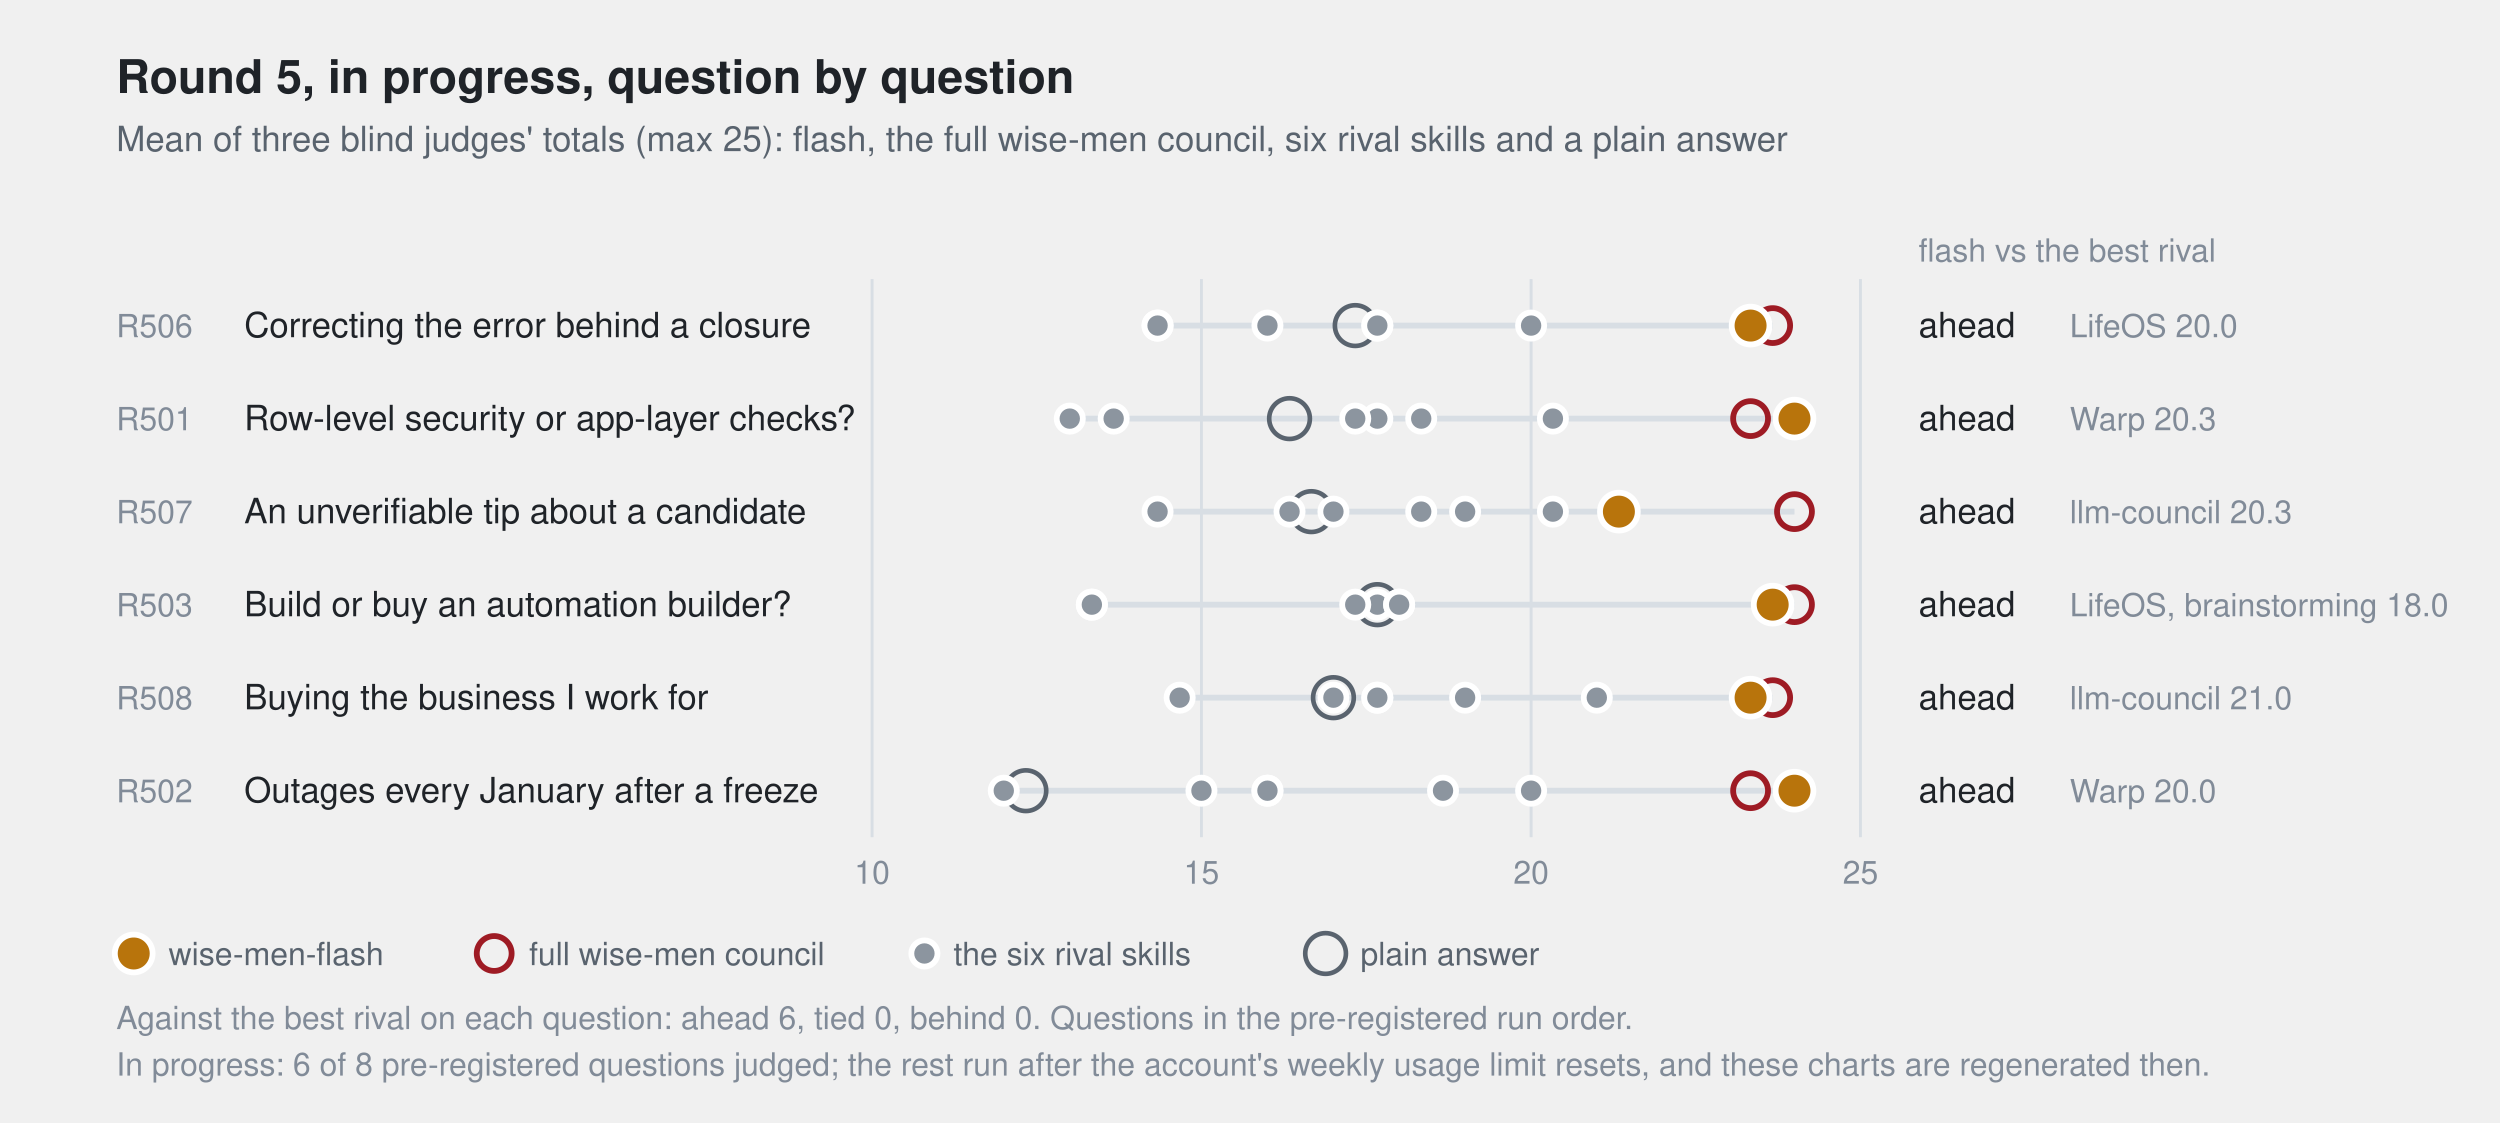
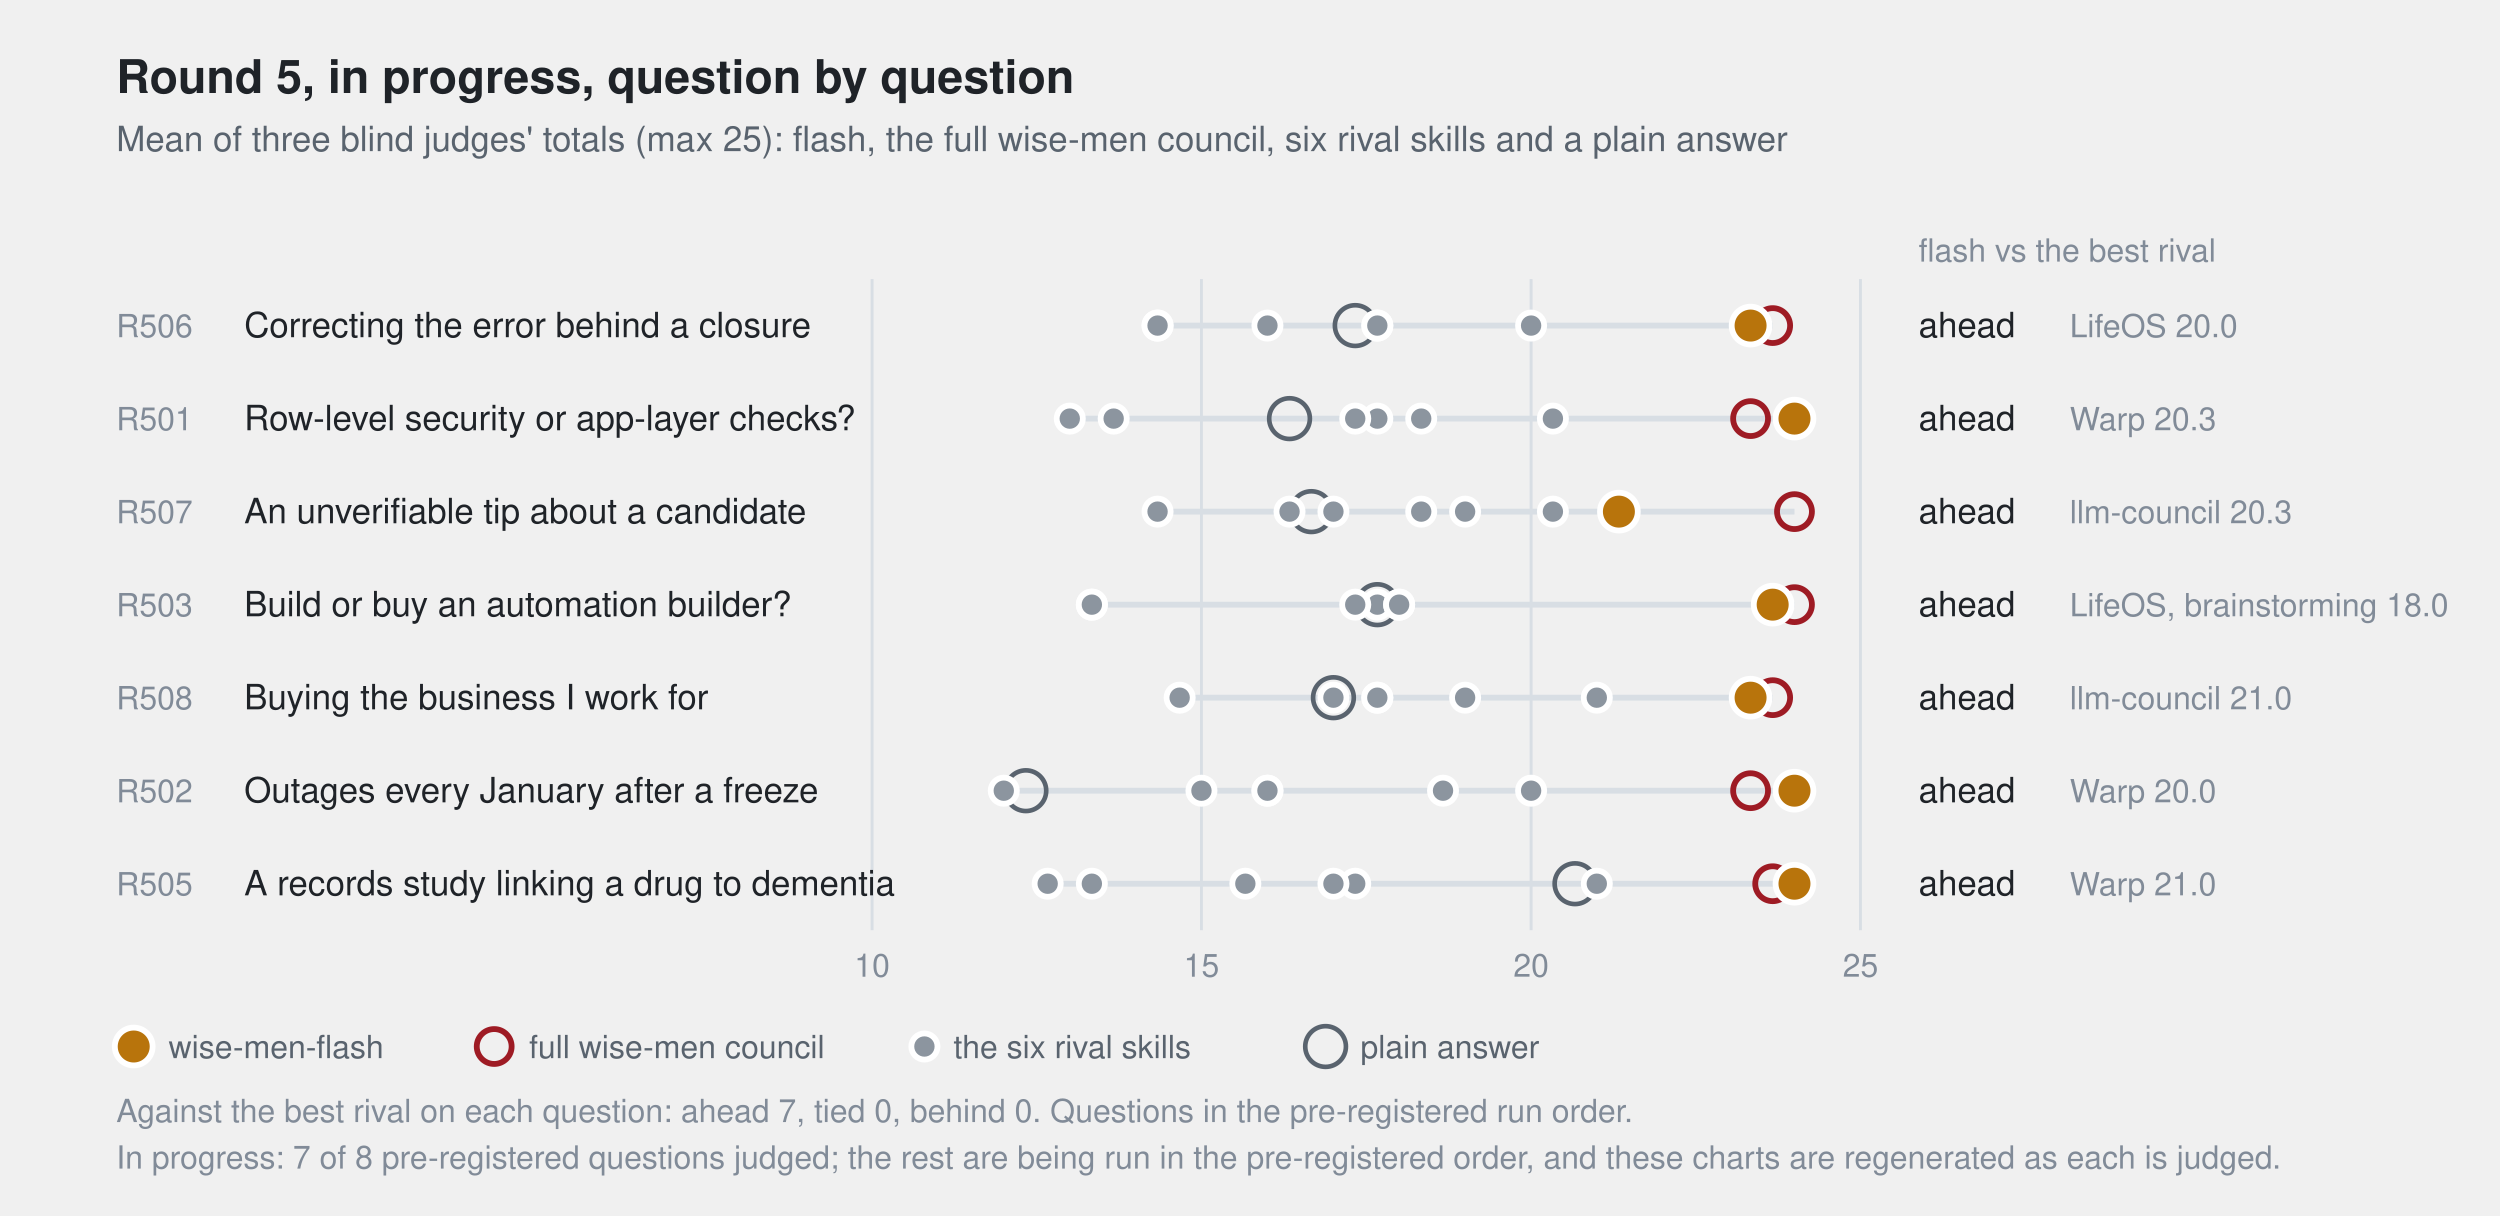
- <svg xmlns="http://www.w3.org/2000/svg" viewBox="0 0 860 386" width="860" font-family="-apple-system, BlinkMacSystemFont, 'Segoe UI', Helvetica, Arial, sans-serif">
+ <svg xmlns="http://www.w3.org/2000/svg" viewBox="0 0 860 418" width="860" font-family="-apple-system, BlinkMacSystemFont, 'Segoe UI', Helvetica, Arial, sans-serif">
  <text x="40" y="32" font-size="16" font-weight="600" fill="#1f2328" text-anchor="start">Round 5, in progress, question by question</text>
  <text x="40" y="52" font-size="12" font-weight="400" fill="#59636e" text-anchor="start">Mean of three blind judges' totals (max 25): flash, the full wise-men council, six rival skills and a plain answer</text>
  <text x="660" y="90" font-size="11" font-weight="400" fill="#818b98" text-anchor="start">flash vs the best rival</text>
-   <line x1="300" y1="96" x2="300" y2="288" stroke="#d8dee4" stroke-width="1" />
-   <text x="300" y="304" font-size="11" font-weight="400" fill="#818b98" text-anchor="middle">10</text>
-   <line x1="413.3" y1="96" x2="413.3" y2="288" stroke="#d8dee4" stroke-width="1" />
-   <text x="413.3" y="304" font-size="11" font-weight="400" fill="#818b98" text-anchor="middle">15</text>
-   <line x1="526.7" y1="96" x2="526.7" y2="288" stroke="#d8dee4" stroke-width="1" />
-   <text x="526.7" y="304" font-size="11" font-weight="400" fill="#818b98" text-anchor="middle">20</text>
-   <line x1="640" y1="96" x2="640" y2="288" stroke="#d8dee4" stroke-width="1" />
-   <text x="640" y="304" font-size="11" font-weight="400" fill="#818b98" text-anchor="middle">25</text>
+   <line x1="300" y1="96" x2="300" y2="320" stroke="#d8dee4" stroke-width="1" />
+   <text x="300" y="336" font-size="11" font-weight="400" fill="#818b98" text-anchor="middle">10</text>
+   <line x1="413.3" y1="96" x2="413.3" y2="320" stroke="#d8dee4" stroke-width="1" />
+   <text x="413.3" y="336" font-size="11" font-weight="400" fill="#818b98" text-anchor="middle">15</text>
+   <line x1="526.7" y1="96" x2="526.7" y2="320" stroke="#d8dee4" stroke-width="1" />
+   <text x="526.7" y="336" font-size="11" font-weight="400" fill="#818b98" text-anchor="middle">20</text>
+   <line x1="640" y1="96" x2="640" y2="320" stroke="#d8dee4" stroke-width="1" />
+   <text x="640" y="336" font-size="11" font-weight="400" fill="#818b98" text-anchor="middle">25</text>
  <text x="40" y="116" font-size="11" font-weight="400" fill="#818b98" text-anchor="start">R506</text>
  <text x="84" y="116" font-size="12" font-weight="400" fill="#1f2328" text-anchor="start">Correcting the error behind a closure</text>
  <line x1="398.2" y1="112" x2="609.8" y2="112" stroke="#d8dee4" stroke-width="2" />
  <circle cx="466.2" cy="112" r="7" fill="none" stroke="#59636e" stroke-width="1.6" />
  <circle cx="473.8" cy="112" r="4.5" fill="#8c959f" stroke="#ffffff" stroke-width="2" />
  <circle cx="398.2" cy="112" r="4.5" fill="#8c959f" stroke="#ffffff" stroke-width="2" />
  <circle cx="526.7" cy="112" r="4.5" fill="#8c959f" stroke="#ffffff" stroke-width="2" />
  <circle cx="436" cy="112" r="4.5" fill="#8c959f" stroke="#ffffff" stroke-width="2" />
  <circle cx="473.8" cy="112" r="4.5" fill="#8c959f" stroke="#ffffff" stroke-width="2" />
  <circle cx="398.2" cy="112" r="4.5" fill="#8c959f" stroke="#ffffff" stroke-width="2" />
  <circle cx="609.8" cy="112" r="6" fill="none" stroke="#9e1b24" stroke-width="2" />
  <circle cx="602.2" cy="112" r="6.5" fill="#b8740c" stroke="#ffffff" stroke-width="2" />
  <text x="660" y="116" font-size="12" font-weight="400" fill="#1f2328" text-anchor="start">ahead</text>
  <text x="712" y="116" font-size="11" font-weight="400" fill="#818b98" text-anchor="start">LifeOS 20.0</text>
  <text x="40" y="148" font-size="11" font-weight="400" fill="#818b98" text-anchor="start">R501</text>
  <text x="84" y="148" font-size="12" font-weight="400" fill="#1f2328" text-anchor="start">Row-level security or app-layer checks?</text>
  <line x1="368" y1="144" x2="617.3" y2="144" stroke="#d8dee4" stroke-width="2" />
  <circle cx="443.6" cy="144" r="7" fill="none" stroke="#59636e" stroke-width="1.6" />
  <circle cx="534.2" cy="144" r="4.5" fill="#8c959f" stroke="#ffffff" stroke-width="2" />
  <circle cx="473.8" cy="144" r="4.5" fill="#8c959f" stroke="#ffffff" stroke-width="2" />
  <circle cx="383.1" cy="144" r="4.5" fill="#8c959f" stroke="#ffffff" stroke-width="2" />
  <circle cx="466.2" cy="144" r="4.5" fill="#8c959f" stroke="#ffffff" stroke-width="2" />
  <circle cx="368" cy="144" r="4.5" fill="#8c959f" stroke="#ffffff" stroke-width="2" />
  <circle cx="488.9" cy="144" r="4.5" fill="#8c959f" stroke="#ffffff" stroke-width="2" />
  <circle cx="602.2" cy="144" r="6" fill="none" stroke="#9e1b24" stroke-width="2" />
  <circle cx="617.3" cy="144" r="6.5" fill="#b8740c" stroke="#ffffff" stroke-width="2" />
  <text x="660" y="148" font-size="12" font-weight="400" fill="#1f2328" text-anchor="start">ahead</text>
  <text x="712" y="148" font-size="11" font-weight="400" fill="#818b98" text-anchor="start">Warp 20.3</text>
  <text x="40" y="180" font-size="11" font-weight="400" fill="#818b98" text-anchor="start">R507</text>
  <text x="84" y="180" font-size="12" font-weight="400" fill="#1f2328" text-anchor="start">An unverifiable tip about a candidate</text>
  <line x1="398.2" y1="176" x2="617.3" y2="176" stroke="#d8dee4" stroke-width="2" />
  <circle cx="451.1" cy="176" r="7" fill="none" stroke="#59636e" stroke-width="1.6" />
  <circle cx="504" cy="176" r="4.5" fill="#8c959f" stroke="#ffffff" stroke-width="2" />
  <circle cx="534.2" cy="176" r="4.5" fill="#8c959f" stroke="#ffffff" stroke-width="2" />
  <circle cx="488.9" cy="176" r="4.5" fill="#8c959f" stroke="#ffffff" stroke-width="2" />
  <circle cx="443.6" cy="176" r="4.5" fill="#8c959f" stroke="#ffffff" stroke-width="2" />
  <circle cx="398.2" cy="176" r="4.5" fill="#8c959f" stroke="#ffffff" stroke-width="2" />
  <circle cx="458.7" cy="176" r="4.5" fill="#8c959f" stroke="#ffffff" stroke-width="2" />
  <circle cx="617.3" cy="176" r="6" fill="none" stroke="#9e1b24" stroke-width="2" />
  <circle cx="556.9" cy="176" r="6.5" fill="#b8740c" stroke="#ffffff" stroke-width="2" />
  <text x="660" y="180" font-size="12" font-weight="400" fill="#1f2328" text-anchor="start">ahead</text>
  <text x="712" y="180" font-size="11" font-weight="400" fill="#818b98" text-anchor="start">llm-council 20.3</text>
  <text x="40" y="212" font-size="11" font-weight="400" fill="#818b98" text-anchor="start">R503</text>
  <text x="84" y="212" font-size="12" font-weight="400" fill="#1f2328" text-anchor="start">Build or buy an automation builder?</text>
  <line x1="375.6" y1="208" x2="617.3" y2="208" stroke="#d8dee4" stroke-width="2" />
  <circle cx="473.8" cy="208" r="7" fill="none" stroke="#59636e" stroke-width="1.6" />
  <circle cx="473.8" cy="208" r="4.5" fill="#8c959f" stroke="#ffffff" stroke-width="2" />
  <circle cx="375.6" cy="208" r="4.5" fill="#8c959f" stroke="#ffffff" stroke-width="2" />
  <circle cx="481.3" cy="208" r="4.5" fill="#8c959f" stroke="#ffffff" stroke-width="2" />
  <circle cx="466.2" cy="208" r="4.5" fill="#8c959f" stroke="#ffffff" stroke-width="2" />
  <circle cx="481.3" cy="208" r="4.5" fill="#8c959f" stroke="#ffffff" stroke-width="2" />
  <circle cx="375.6" cy="208" r="4.5" fill="#8c959f" stroke="#ffffff" stroke-width="2" />
  <circle cx="617.3" cy="208" r="6" fill="none" stroke="#9e1b24" stroke-width="2" />
  <circle cx="609.8" cy="208" r="6.5" fill="#b8740c" stroke="#ffffff" stroke-width="2" />
  <text x="660" y="212" font-size="12" font-weight="400" fill="#1f2328" text-anchor="start">ahead</text>
  <text x="712" y="212" font-size="11" font-weight="400" fill="#818b98" text-anchor="start">LifeOS, brainstorming 18.0</text>
  <text x="40" y="244" font-size="11" font-weight="400" fill="#818b98" text-anchor="start">R508</text>
  <text x="84" y="244" font-size="12" font-weight="400" fill="#1f2328" text-anchor="start">Buying the business I work for</text>
  <line x1="405.8" y1="240" x2="609.8" y2="240" stroke="#d8dee4" stroke-width="2" />
  <circle cx="458.7" cy="240" r="7" fill="none" stroke="#59636e" stroke-width="1.6" />
  <circle cx="473.8" cy="240" r="4.5" fill="#8c959f" stroke="#ffffff" stroke-width="2" />
  <circle cx="549.3" cy="240" r="4.5" fill="#8c959f" stroke="#ffffff" stroke-width="2" />
  <circle cx="504" cy="240" r="4.5" fill="#8c959f" stroke="#ffffff" stroke-width="2" />
  <circle cx="405.8" cy="240" r="4.5" fill="#8c959f" stroke="#ffffff" stroke-width="2" />
  <circle cx="458.7" cy="240" r="4.5" fill="#8c959f" stroke="#ffffff" stroke-width="2" />
  <circle cx="473.8" cy="240" r="4.5" fill="#8c959f" stroke="#ffffff" stroke-width="2" />
  <circle cx="609.8" cy="240" r="6" fill="none" stroke="#9e1b24" stroke-width="2" />
  <circle cx="602.2" cy="240" r="6.5" fill="#b8740c" stroke="#ffffff" stroke-width="2" />
  <text x="660" y="244" font-size="12" font-weight="400" fill="#1f2328" text-anchor="start">ahead</text>
  <text x="712" y="244" font-size="11" font-weight="400" fill="#818b98" text-anchor="start">llm-council 21.0</text>
  <text x="40" y="276" font-size="11" font-weight="400" fill="#818b98" text-anchor="start">R502</text>
  <text x="84" y="276" font-size="12" font-weight="400" fill="#1f2328" text-anchor="start">Outages every January after a freeze</text>
  <line x1="345.3" y1="272" x2="617.3" y2="272" stroke="#d8dee4" stroke-width="2" />
  <circle cx="352.9" cy="272" r="7" fill="none" stroke="#59636e" stroke-width="1.6" />
  <circle cx="526.7" cy="272" r="4.5" fill="#8c959f" stroke="#ffffff" stroke-width="2" />
  <circle cx="413.3" cy="272" r="4.5" fill="#8c959f" stroke="#ffffff" stroke-width="2" />
  <circle cx="496.4" cy="272" r="4.5" fill="#8c959f" stroke="#ffffff" stroke-width="2" />
  <circle cx="436" cy="272" r="4.5" fill="#8c959f" stroke="#ffffff" stroke-width="2" />
  <circle cx="436" cy="272" r="4.5" fill="#8c959f" stroke="#ffffff" stroke-width="2" />
  <circle cx="345.3" cy="272" r="4.5" fill="#8c959f" stroke="#ffffff" stroke-width="2" />
  <circle cx="602.2" cy="272" r="6" fill="none" stroke="#9e1b24" stroke-width="2" />
  <circle cx="617.3" cy="272" r="6.5" fill="#b8740c" stroke="#ffffff" stroke-width="2" />
  <text x="660" y="276" font-size="12" font-weight="400" fill="#1f2328" text-anchor="start">ahead</text>
  <text x="712" y="276" font-size="11" font-weight="400" fill="#818b98" text-anchor="start">Warp 20.0</text>
-   <circle cx="46" cy="328" r="6.5" fill="#b8740c" stroke="#ffffff" stroke-width="2" />
-   <text x="58" y="332" font-size="11" font-weight="400" fill="#59636e" text-anchor="start">wise-men-flash</text>
-   <circle cx="170" cy="328" r="6" fill="none" stroke="#9e1b24" stroke-width="2" />
-   <text x="182" y="332" font-size="11" font-weight="400" fill="#59636e" text-anchor="start">full wise-men council</text>
-   <circle cx="318" cy="328" r="4.5" fill="#8c959f" stroke="#ffffff" stroke-width="2" />
-   <text x="328" y="332" font-size="11" font-weight="400" fill="#59636e" text-anchor="start">the six rival skills</text>
-   <circle cx="456" cy="328" r="7" fill="none" stroke="#59636e" stroke-width="1.6" />
-   <text x="468" y="332" font-size="11" font-weight="400" fill="#59636e" text-anchor="start">plain answer</text>
-   <text x="40" y="354" font-size="11" font-weight="400" fill="#818b98" text-anchor="start">Against the best rival on each question: ahead 6, tied 0, behind 0. Questions in the pre-registered run order.</text>
-   <text x="40" y="370" font-size="11" font-weight="400" fill="#818b98" text-anchor="start">In progress: 6 of 8 pre-registered questions judged; the rest run after the account's weekly usage limit resets, and these charts are regenerated then.</text>
+   <text x="40" y="308" font-size="11" font-weight="400" fill="#818b98" text-anchor="start">R505</text>
+   <text x="84" y="308" font-size="12" font-weight="400" fill="#1f2328" text-anchor="start">A records study linking a drug to dementia</text>
+   <line x1="360.4" y1="304" x2="617.3" y2="304" stroke="#d8dee4" stroke-width="2" />
+   <circle cx="541.8" cy="304" r="7" fill="none" stroke="#59636e" stroke-width="1.6" />
+   <circle cx="549.3" cy="304" r="4.5" fill="#8c959f" stroke="#ffffff" stroke-width="2" />
+   <circle cx="428.4" cy="304" r="4.5" fill="#8c959f" stroke="#ffffff" stroke-width="2" />
+   <circle cx="466.2" cy="304" r="4.5" fill="#8c959f" stroke="#ffffff" stroke-width="2" />
+   <circle cx="375.6" cy="304" r="4.5" fill="#8c959f" stroke="#ffffff" stroke-width="2" />
+   <circle cx="458.7" cy="304" r="4.5" fill="#8c959f" stroke="#ffffff" stroke-width="2" />
+   <circle cx="360.4" cy="304" r="4.5" fill="#8c959f" stroke="#ffffff" stroke-width="2" />
+   <circle cx="609.8" cy="304" r="6" fill="none" stroke="#9e1b24" stroke-width="2" />
+   <circle cx="617.3" cy="304" r="6.5" fill="#b8740c" stroke="#ffffff" stroke-width="2" />
+   <text x="660" y="308" font-size="12" font-weight="400" fill="#1f2328" text-anchor="start">ahead</text>
+   <text x="712" y="308" font-size="11" font-weight="400" fill="#818b98" text-anchor="start">Warp 21.0</text>
+   <circle cx="46" cy="360" r="6.5" fill="#b8740c" stroke="#ffffff" stroke-width="2" />
+   <text x="58" y="364" font-size="11" font-weight="400" fill="#59636e" text-anchor="start">wise-men-flash</text>
+   <circle cx="170" cy="360" r="6" fill="none" stroke="#9e1b24" stroke-width="2" />
+   <text x="182" y="364" font-size="11" font-weight="400" fill="#59636e" text-anchor="start">full wise-men council</text>
+   <circle cx="318" cy="360" r="4.5" fill="#8c959f" stroke="#ffffff" stroke-width="2" />
+   <text x="328" y="364" font-size="11" font-weight="400" fill="#59636e" text-anchor="start">the six rival skills</text>
+   <circle cx="456" cy="360" r="7" fill="none" stroke="#59636e" stroke-width="1.6" />
+   <text x="468" y="364" font-size="11" font-weight="400" fill="#59636e" text-anchor="start">plain answer</text>
+   <text x="40" y="386" font-size="11" font-weight="400" fill="#818b98" text-anchor="start">Against the best rival on each question: ahead 7, tied 0, behind 0. Questions in the pre-registered run order.</text>
+   <text x="40" y="402" font-size="11" font-weight="400" fill="#818b98" text-anchor="start">In progress: 7 of 8 pre-registered questions judged; the rest are being run in the pre-registered order, and these charts are regenerated as each is judged.</text>
</svg>
